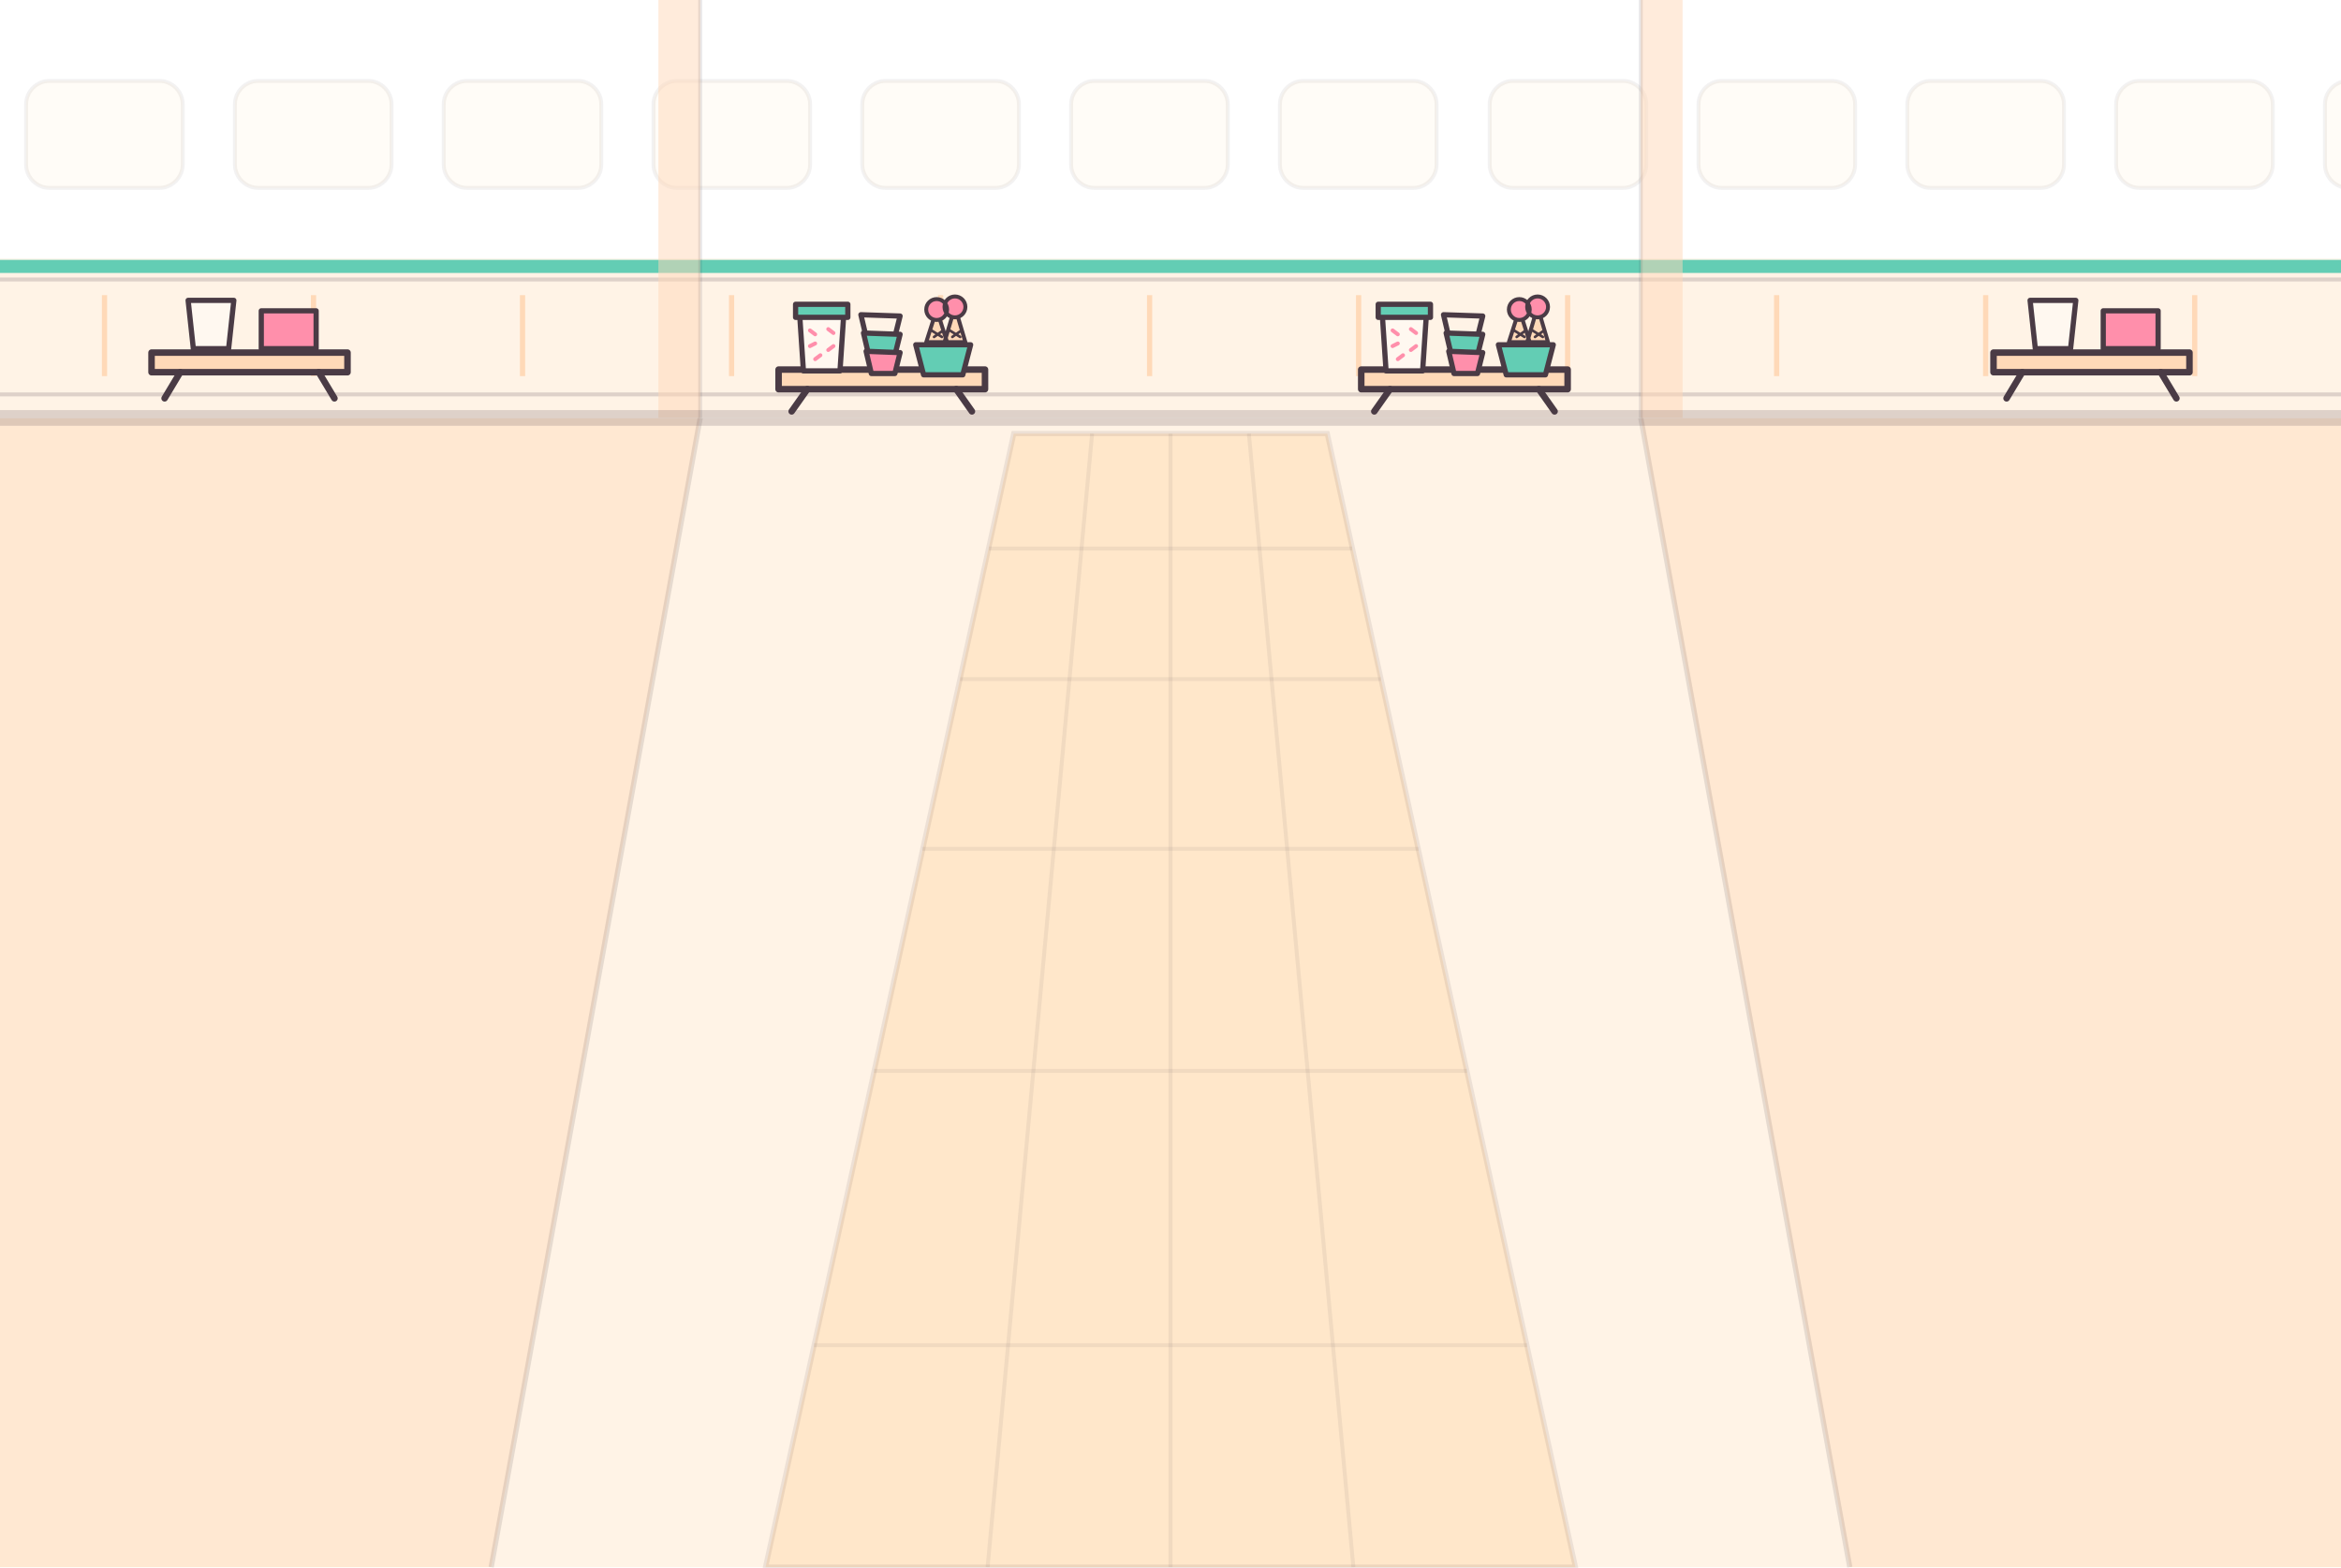
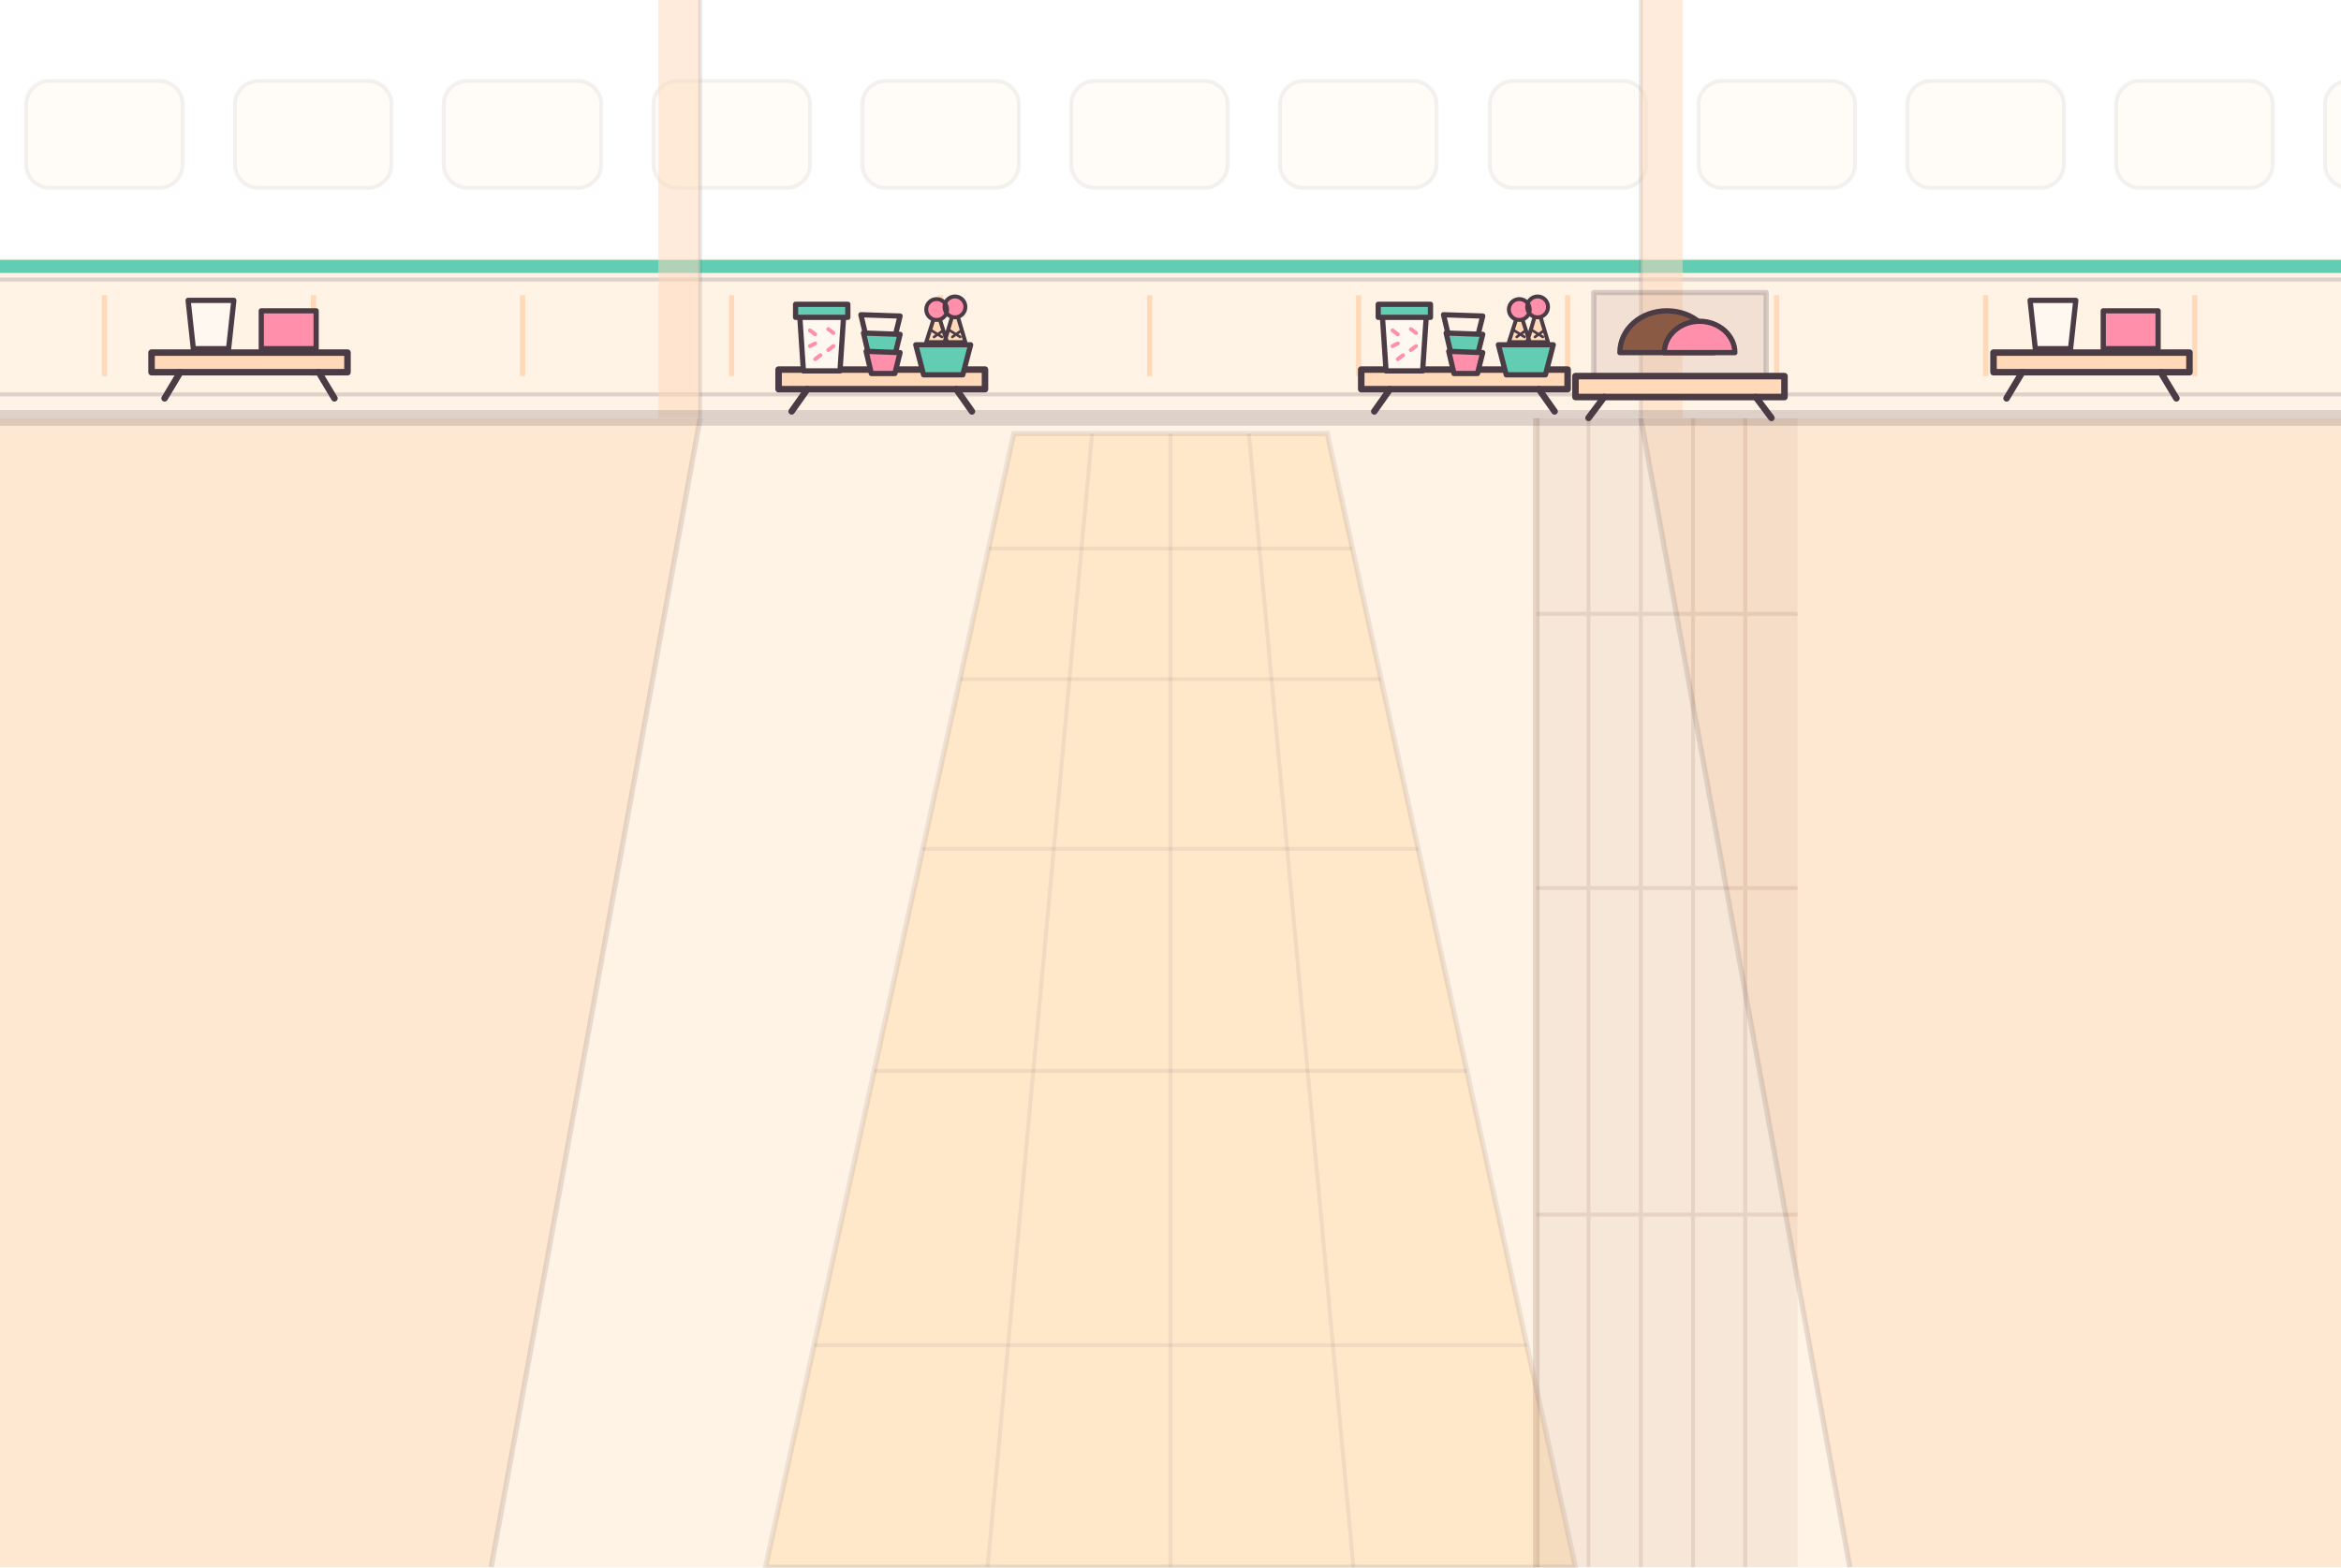
<svg xmlns="http://www.w3.org/2000/svg" width="1792" height="1200" viewBox="-416 0 1792 1200" fill="none">
  <defs>
    <pattern id="wall-panels" x="-416" y="0" width="160" height="198" patternUnits="userSpaceOnUse" viewBox="0 0 160 198">
      <rect x="20" y="62" width="120" height="82" rx="18" fill="#FFF3E6" fill-opacity=".32" stroke="#4A3B45" stroke-opacity=".07" stroke-width="3" />
    </pattern>
  </defs>
  <g id="floor">
    <path fill="#FFF3E6" d="M-416 320h1792v880H-416z" />
    <g id="side-returns" fill="#FFD9B8" fill-opacity=".42">
      <path d="M-416 320h536l-160 880h-376zM840 320h536v880h-376z" />
    </g>
    <path id="work-floor" fill="#FFE7CA" stroke="#4A3B45" stroke-opacity=".1" stroke-width="4" d="M360 332h240l190 868H170l190-868Z" />
+     <g id="chocolate-corner-floor">
+       <path fill="#8B5A44" fill-opacity=".08" d="M760 320h200v880H760z" />
+       <path stroke="#8B5A44" stroke-opacity=".14" stroke-width="3" d="M800 320v880m40-880v880m40-880v880m40-880v880M760 470h200M760 680h200M760 930h200" />
+       <path stroke="#8B5A44" stroke-opacity=".2" stroke-width="5" d="M760 320v880" />
+     </g>
    <g id="floor-seams" stroke="#4A3B45" stroke-opacity=".075" stroke-width="3">
      <path d="M341 420h278M319 520h322M290 650h380M253 820h454M207 1030h546" />
      <path d="m420 332-80 868M480 332v868m60-868 80 868" />
    </g>
    <path stroke="#4A3B45" stroke-opacity=".14" stroke-width="4" d="m120 320-160 880M840 320l160 880" />
  </g>
  <path fill="url(#wall-panels)" d="M-416 0h1792v198H-416z" />
  <path fill="#FFF3E6" d="M-416 198h1792v122H-416z" />
  <path stroke="#63CDB4" stroke-width="10" d="M-416 204h1792" />
  <path stroke="#4A3B45" stroke-opacity=".18" stroke-width="3" d="M-416 214h1792M-416 302h1792" />
  <path stroke="#FFD9B8" stroke-width="4" d="M-336 226v62m160-62v62m160-62v62m160-62v62m160-62v62m160-62v62m160-62v62m160-62v62m160-62v62m160-62v62m160-62v62" />
  <path fill="#FFD9B8" fill-opacity=".5" d="M88 0h32v320H88zM840 0h32v320h-32z" />
  <path stroke="#4A3B45" stroke-opacity=".12" stroke-width="3" d="M120 0v320M840 0v320" />
  <path stroke="#4A3B45" stroke-opacity=".18" stroke-width="12" d="M-416 320h1792" />
+   <g id="chocolate-corner-wall" stroke="#4A3B45" stroke-linecap="round" stroke-linejoin="round">
+     <path fill="#8B5A44" fill-opacity=".12" stroke-opacity=".22" stroke-width="4" d="M804 224h132v76H804z" />
+     <path fill="#FFD9B8" stroke-width="5" d="M790 288h160v16H790z" />
+     <path stroke-width="5" d="m812 304-12 16m128-16 12 16" />
+     <path fill="#8B5A44" stroke-width="4" d="M824 270c0-18 16-32 36-32s36 14 36 32H824z" />
+     <path fill="#FF8FAB" stroke-width="4" d="M858 270c0-13 12-24 27-24s27 11 27 24h-54z" />
+   </g>
  <g stroke="#4A3B45" stroke-linecap="round" stroke-linejoin="round">
    <path fill="#FFD9B8" stroke-width="5" d="M180 283h158v15H180z" />
    <path stroke-width="5" d="m202 298-12 17m126-17 12 17" />
    <g transform="translate(193 233)">
      <path fill="#FFF8F0" stroke-width="4" d="M3 6h34l-3 45H6L3 6Z" />
      <path fill="#63CDB4" stroke-width="4" d="M0 0h40v10H0z" />
      <path stroke="#FF8FAB" stroke-width="3" d="m11 20 4 3m10-4 4 3m-18 10 4-2m10 5 4-3m-14 10 4-3" />
    </g>
    <g transform="translate(243 238)">
      <path fill="#FFF3E6" stroke-width="4" d="m0 3 30 1-4 16H4L0 3Z" />
      <path fill="#63CDB4" stroke-width="4" d="m2 17 28 1-4 16H6L2 17Z" />
      <path fill="#FF8FAB" stroke-width="4" d="m4 31 26 1-4 16H8L4 31Z" />
    </g>
    <g transform="translate(285 226)">
      <path fill="#63CDB4" stroke-width="4" d="M0 38h42l-6 23H6L0 38Z" />
      <path fill="#FFD9B8" stroke-width="3" d="M8 36 16 11l8 25H8Zm14 0L30 9l8 27H22Z" />
      <path stroke-width="2" d="m12 27 8 5m-6 0 7-5m5 0 8 5m-6 0 7-5" />
      <path fill="#FF8FAB" stroke-width="3" d="M8 11a8 8 0 0 1 16 0 8 8 0 0 1-16 0Zm14-2a8 8 0 0 1 16 0 8 8 0 0 1-16 0Z" />
    </g>
  </g>
  <g stroke="#4A3B45" stroke-linecap="round" stroke-linejoin="round">
    <path fill="#FFD9B8" stroke-width="5" d="M626 283h158v15H626z" />
    <path stroke-width="5" d="m648 298-12 17m126-17 12 17" />
    <g transform="translate(639 233)">
      <path fill="#FFF8F0" stroke-width="4" d="M3 6h34l-3 45H6L3 6Z" />
      <path fill="#63CDB4" stroke-width="4" d="M0 0h40v10H0z" />
      <path stroke="#FF8FAB" stroke-width="3" d="m11 20 4 3m10-4 4 3m-18 10 4-2m10 5 4-3m-14 10 4-3" />
    </g>
    <g transform="translate(689 238)">
      <path fill="#FFF3E6" stroke-width="4" d="m0 3 30 1-4 16H4L0 3Z" />
      <path fill="#63CDB4" stroke-width="4" d="m2 17 28 1-4 16H6L2 17Z" />
      <path fill="#FF8FAB" stroke-width="4" d="m4 31 26 1-4 16H8L4 31Z" />
    </g>
    <g transform="translate(731 226)">
      <path fill="#63CDB4" stroke-width="4" d="M0 38h42l-6 23H6L0 38Z" />
      <path fill="#FFD9B8" stroke-width="3" d="M8 36 16 11l8 25H8Zm14 0L30 9l8 27H22Z" />
      <path stroke-width="2" d="m12 27 8 5m-6 0 7-5m5 0 8 5m-6 0 7-5" />
      <path fill="#FF8FAB" stroke-width="3" d="M8 11a8 8 0 0 1 16 0 8 8 0 0 1-16 0Zm14-2a8 8 0 0 1 16 0 8 8 0 0 1-16 0Z" />
    </g>
  </g>
  <g stroke="#4A3B45" stroke-linecap="round" stroke-linejoin="round">
    <path fill="#FFD9B8" stroke-width="5" d="M-300 270h150v15h-150zM1110 270h150v15h-150z" />
    <path stroke-width="5" d="M-278 285l-12 20M-172 285l12 20M1132 285l-12 20M1238 285l12 20" />
    <path fill="#FFF8F0" stroke-width="4" d="M-272 230h35l-4 37h-27l-4-37Zm1410 0h35l-4 37h-27l-4-37Z" />
    <path fill="#FF8FAB" stroke-width="4" d="M-216 238h42v29h-42zm1410 0h42v29h-42z" />
  </g>
</svg>
